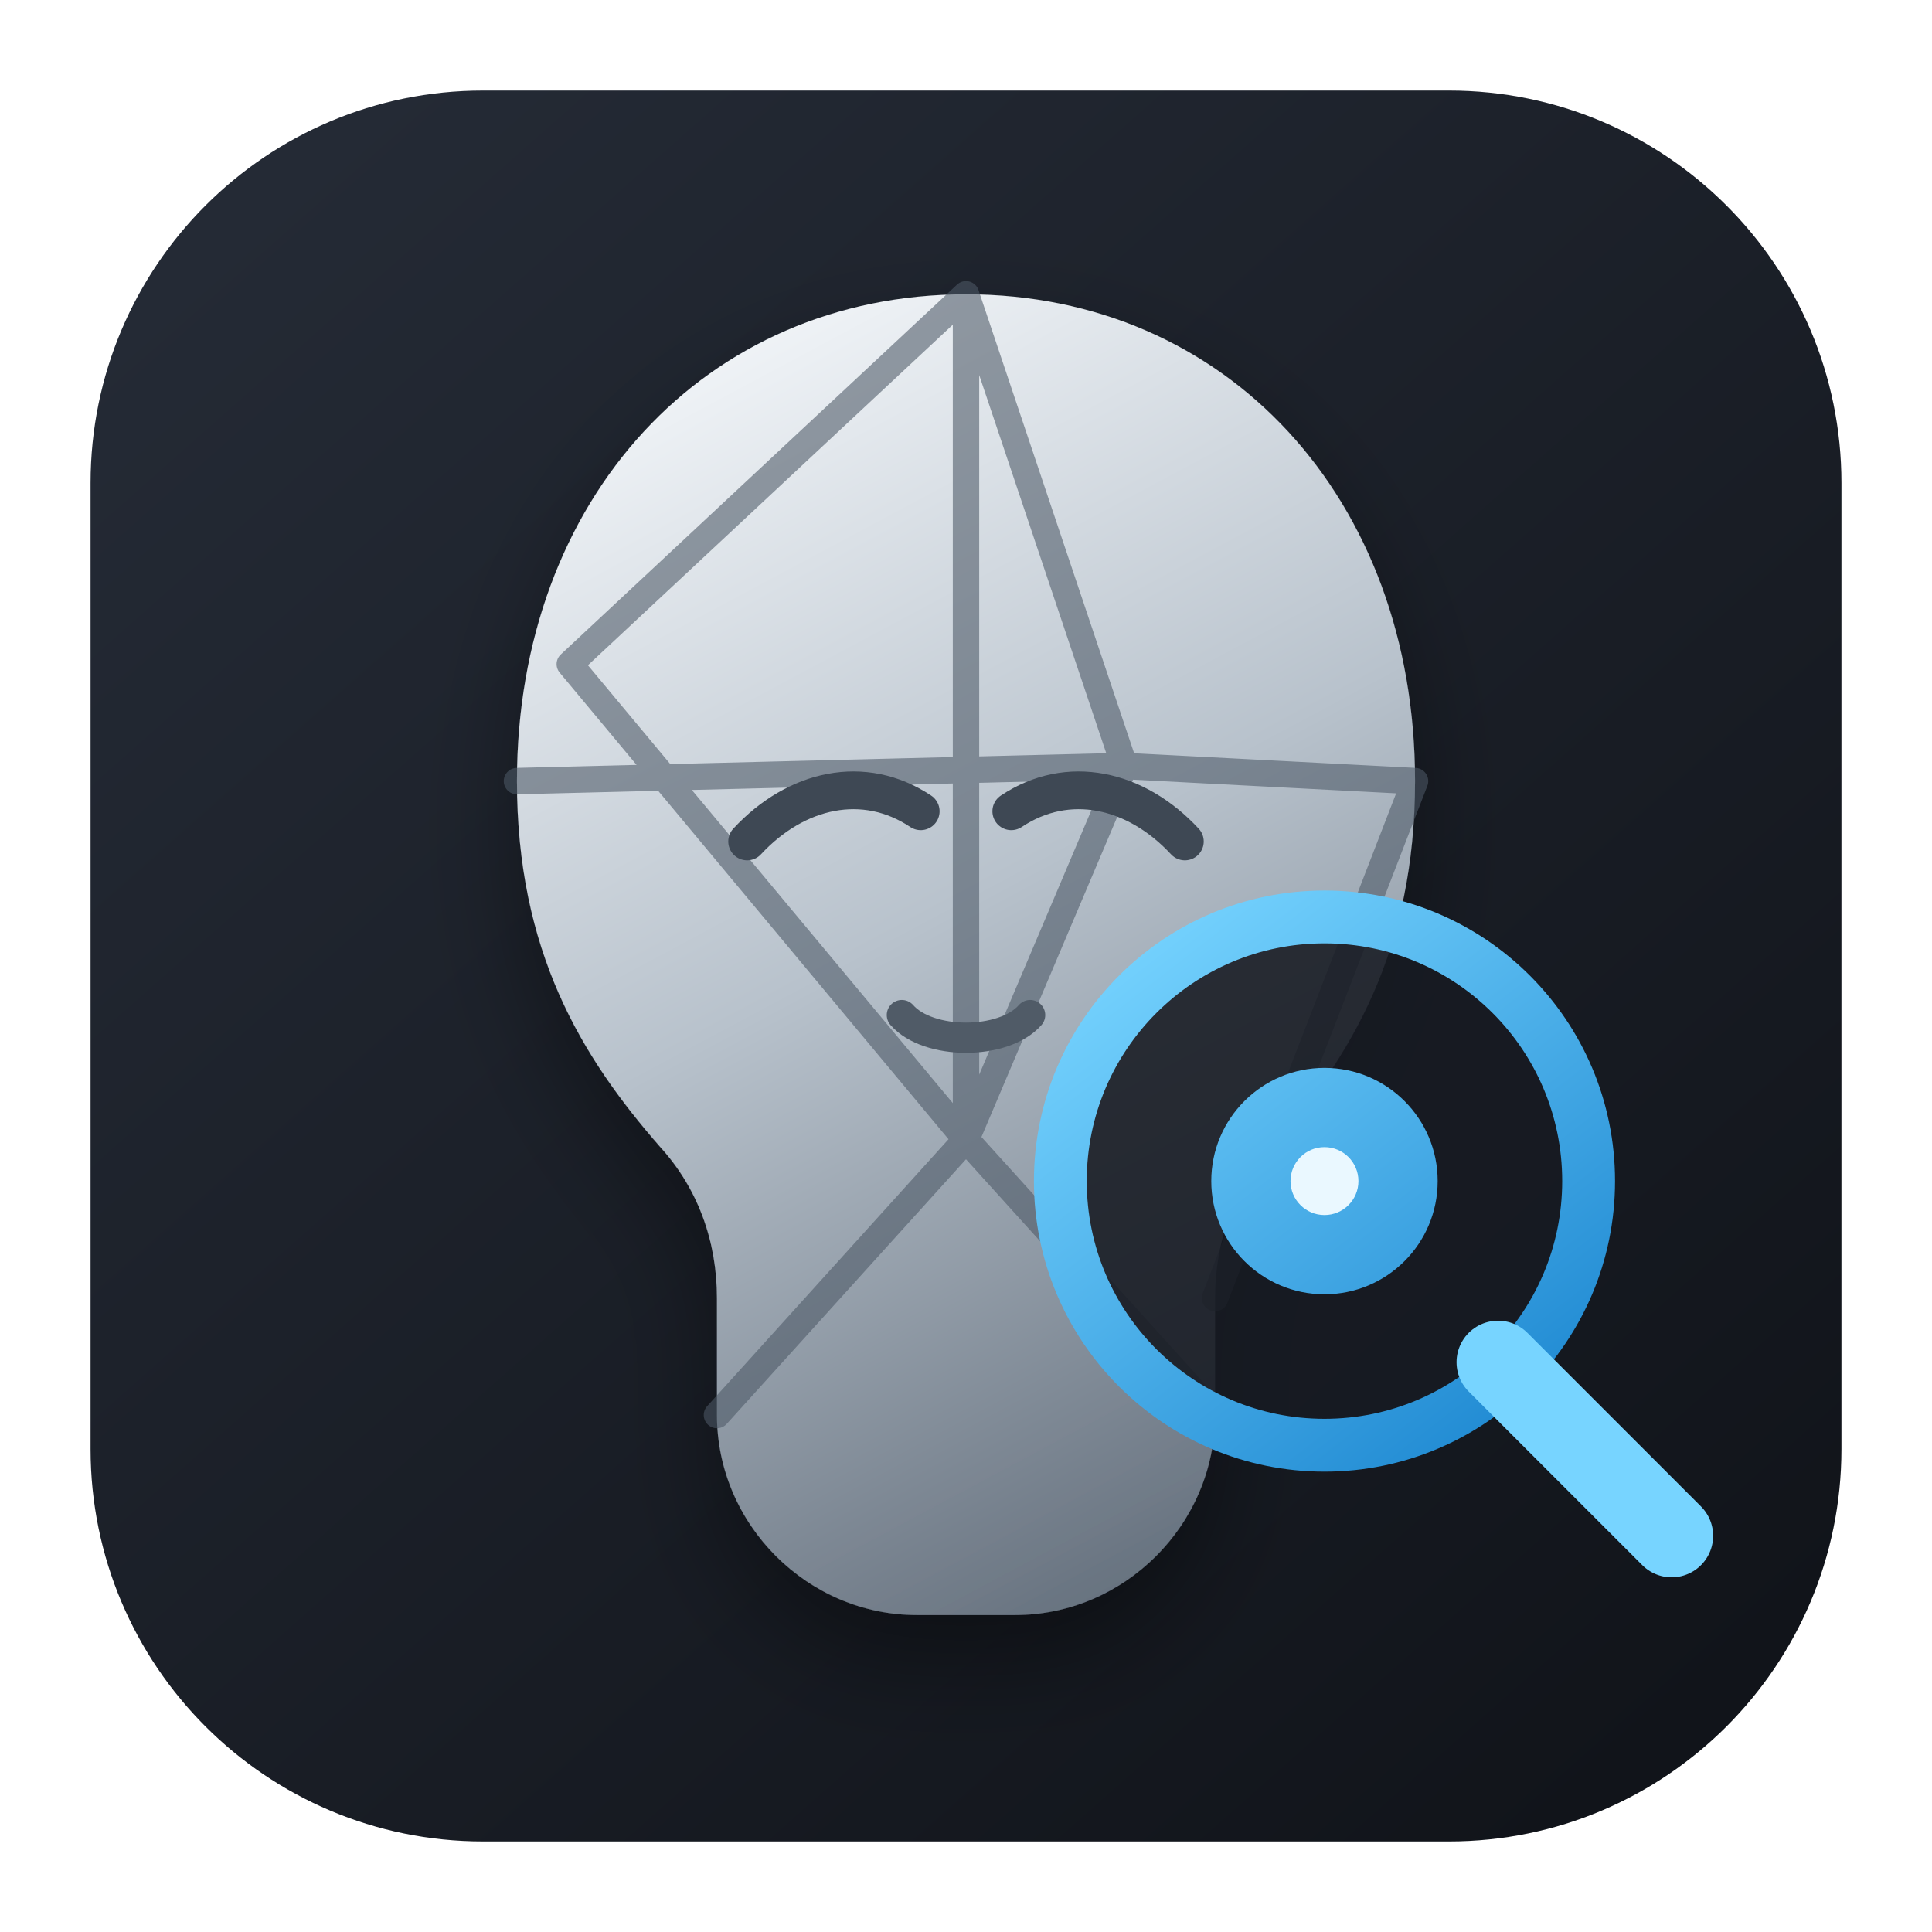
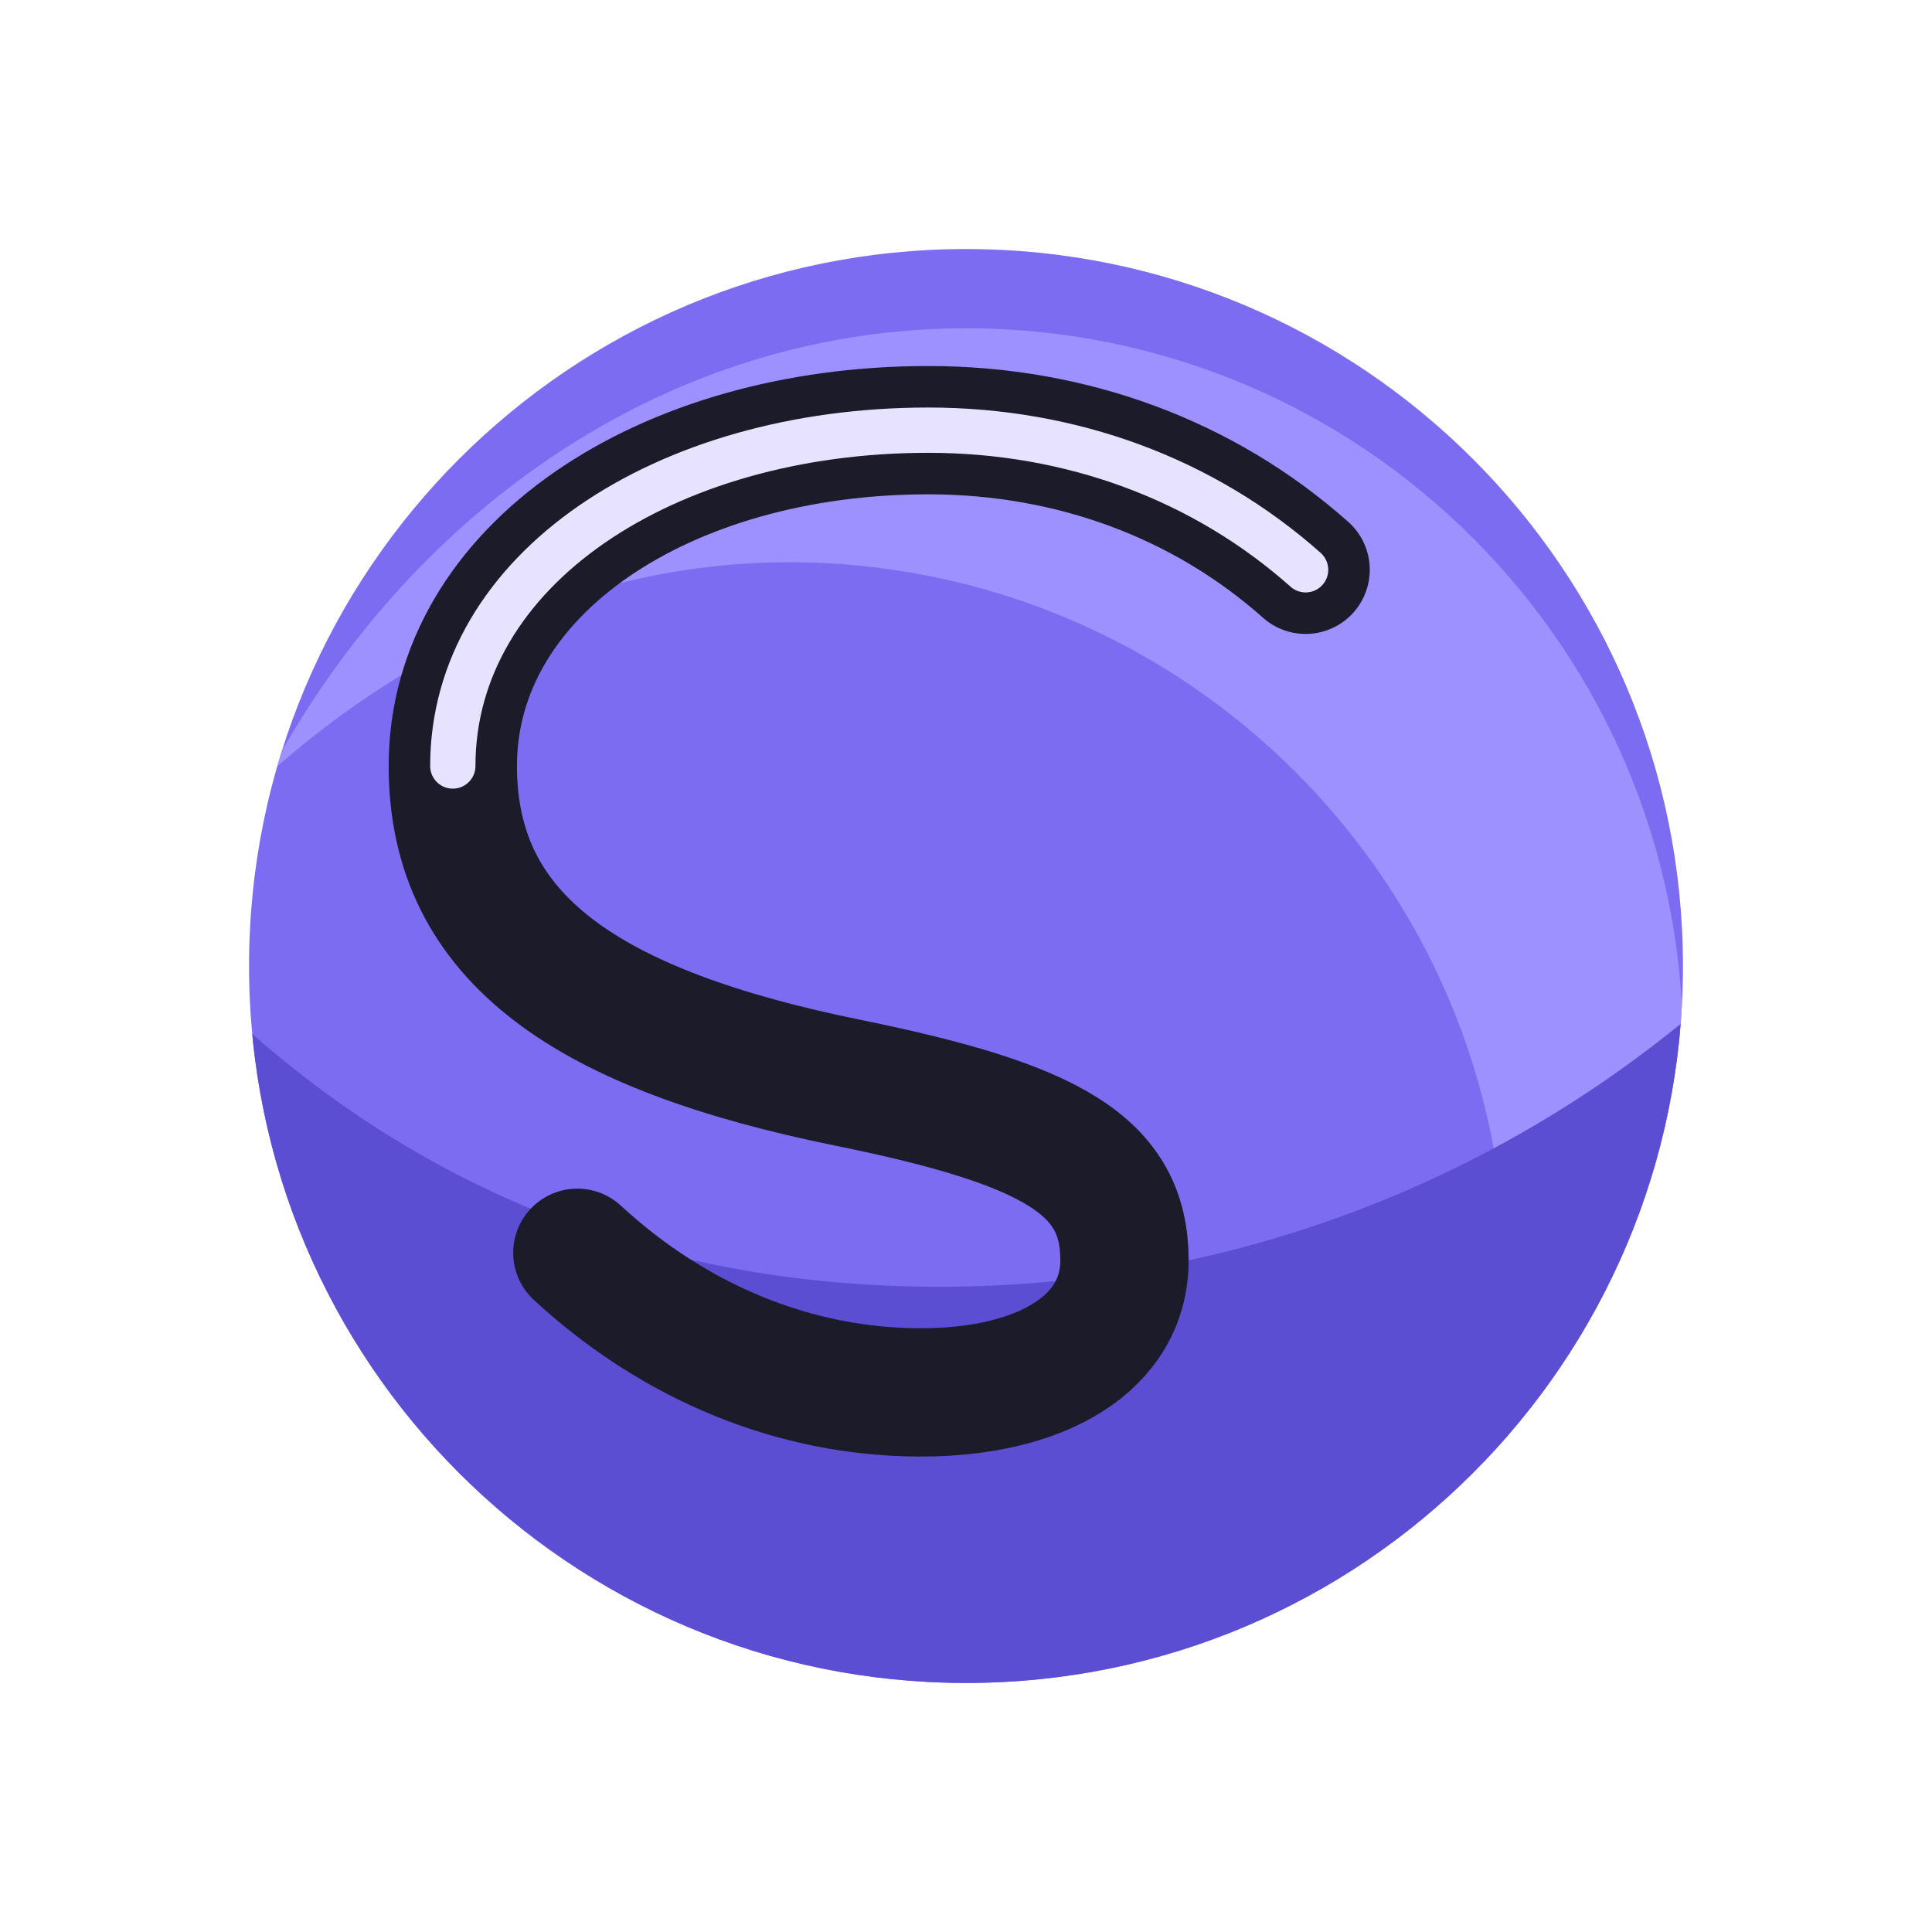
<svg xmlns="http://www.w3.org/2000/svg" viewBox="0 0 512 512">
  <defs>
-     <linearGradient id="background" x1="72" y1="48" x2="440" y2="464" gradientUnits="userSpaceOnUse">
-       <stop stop-color="#242a35" />
-       <stop offset="1" stop-color="#11141a" />
-     </linearGradient>
-     <linearGradient id="clay" x1="154" y1="98" x2="322" y2="412" gradientUnits="userSpaceOnUse">
-       <stop stop-color="#f4f7fa" />
-       <stop offset="0.48" stop-color="#b8c2cc" />
-       <stop offset="1" stop-color="#66717e" />
-     </linearGradient>
-     <linearGradient id="brush" x1="314" y1="232" x2="417" y2="365" gradientUnits="userSpaceOnUse">
-       <stop stop-color="#77d4ff" />
-       <stop offset="1" stop-color="#218bd3" />
-     </linearGradient>
-     <filter id="shadow" x="-30%" y="-30%" width="160%" height="160%">
-       <feDropShadow dx="0" dy="12" stdDeviation="13" flood-color="#000" flood-opacity="0.38" />
-     </filter>
+     <clipPath id="clay-disc">
+       <circle cx="256" cy="256" r="190" />
+     </clipPath>
  </defs>
-   <rect x="24" y="24" width="464" height="464" rx="104" fill="url(#background)" />
-   <path d="M256 78c-69 0-119 54-119 129 0 45 17 73 38 97 10 11 15 25 15 40v31c0 29 24 53 53 53h26c29 0 53-24 53-53v-31c0-15 5-29 15-40 21-24 38-52 38-97 0-75-50-129-119-129Z" fill="url(#clay)" filter="url(#shadow)" />
-   <path d="m151 176 105-98 42 125-161 4m161-4 77 4-53 137m-132 31 66-73 66 73M151 176l105 126 42-99m-108 172 66-73m66 73-66-73m0 0V78" fill="none" stroke="#4d5967" stroke-opacity="0.58" stroke-width="7" stroke-linecap="round" stroke-linejoin="round" />
-   <path d="M198 223c13-14 31-18 46-8M314 223c-13-14-31-18-46-8" fill="none" stroke="#3e4854" stroke-width="10" stroke-linecap="round" />
-   <path d="M239 269c7 8 27 8 34 0" fill="none" stroke="#505b67" stroke-width="8" stroke-linecap="round" />
-   <circle cx="351" cy="313" r="70" fill="#171b22" fill-opacity="0.88" stroke="url(#brush)" stroke-width="14" />
-   <circle cx="351" cy="313" r="30" fill="url(#brush)" />
-   <path d="m397 361 46 46" stroke="#77d4ff" stroke-width="22" stroke-linecap="round" />
-   <circle cx="351" cy="313" r="9" fill="#eaf8ff" />
+   <circle cx="256" cy="256" r="190" fill="#7c6cf2" />
+   <g clip-path="url(#clay-disc)">
+     <path d="M55 221c42-45 97-72 154-72 105 0 190 85 190 190 0 51-19 98-50 134 58-46 97-117 97-196 0-105-85-190-190-190-93 0-171 67-201 156Z" fill="#9d91ff" />
+     <path d="M55 263c52 51 117 78 194 78 85 0 162-34 218-89v207H55Z" fill="#5c4ed2" />
+   </g>
+   <path d="M346 151c-27-24-62-37-100-37-70 0-126 37-126 89 0 46 36 70 105 84 54 11 73 22 73 47 0 22-22 35-54 35-33 0-65-13-91-37" fill="none" stroke="#1b1b2a" stroke-linecap="round" stroke-width="34" />
+   <path d="M346 151c-27-24-62-37-100-37-70 0-126 37-126 89" fill="none" stroke="#e7e3ff" stroke-linecap="round" stroke-width="12" />
</svg>
